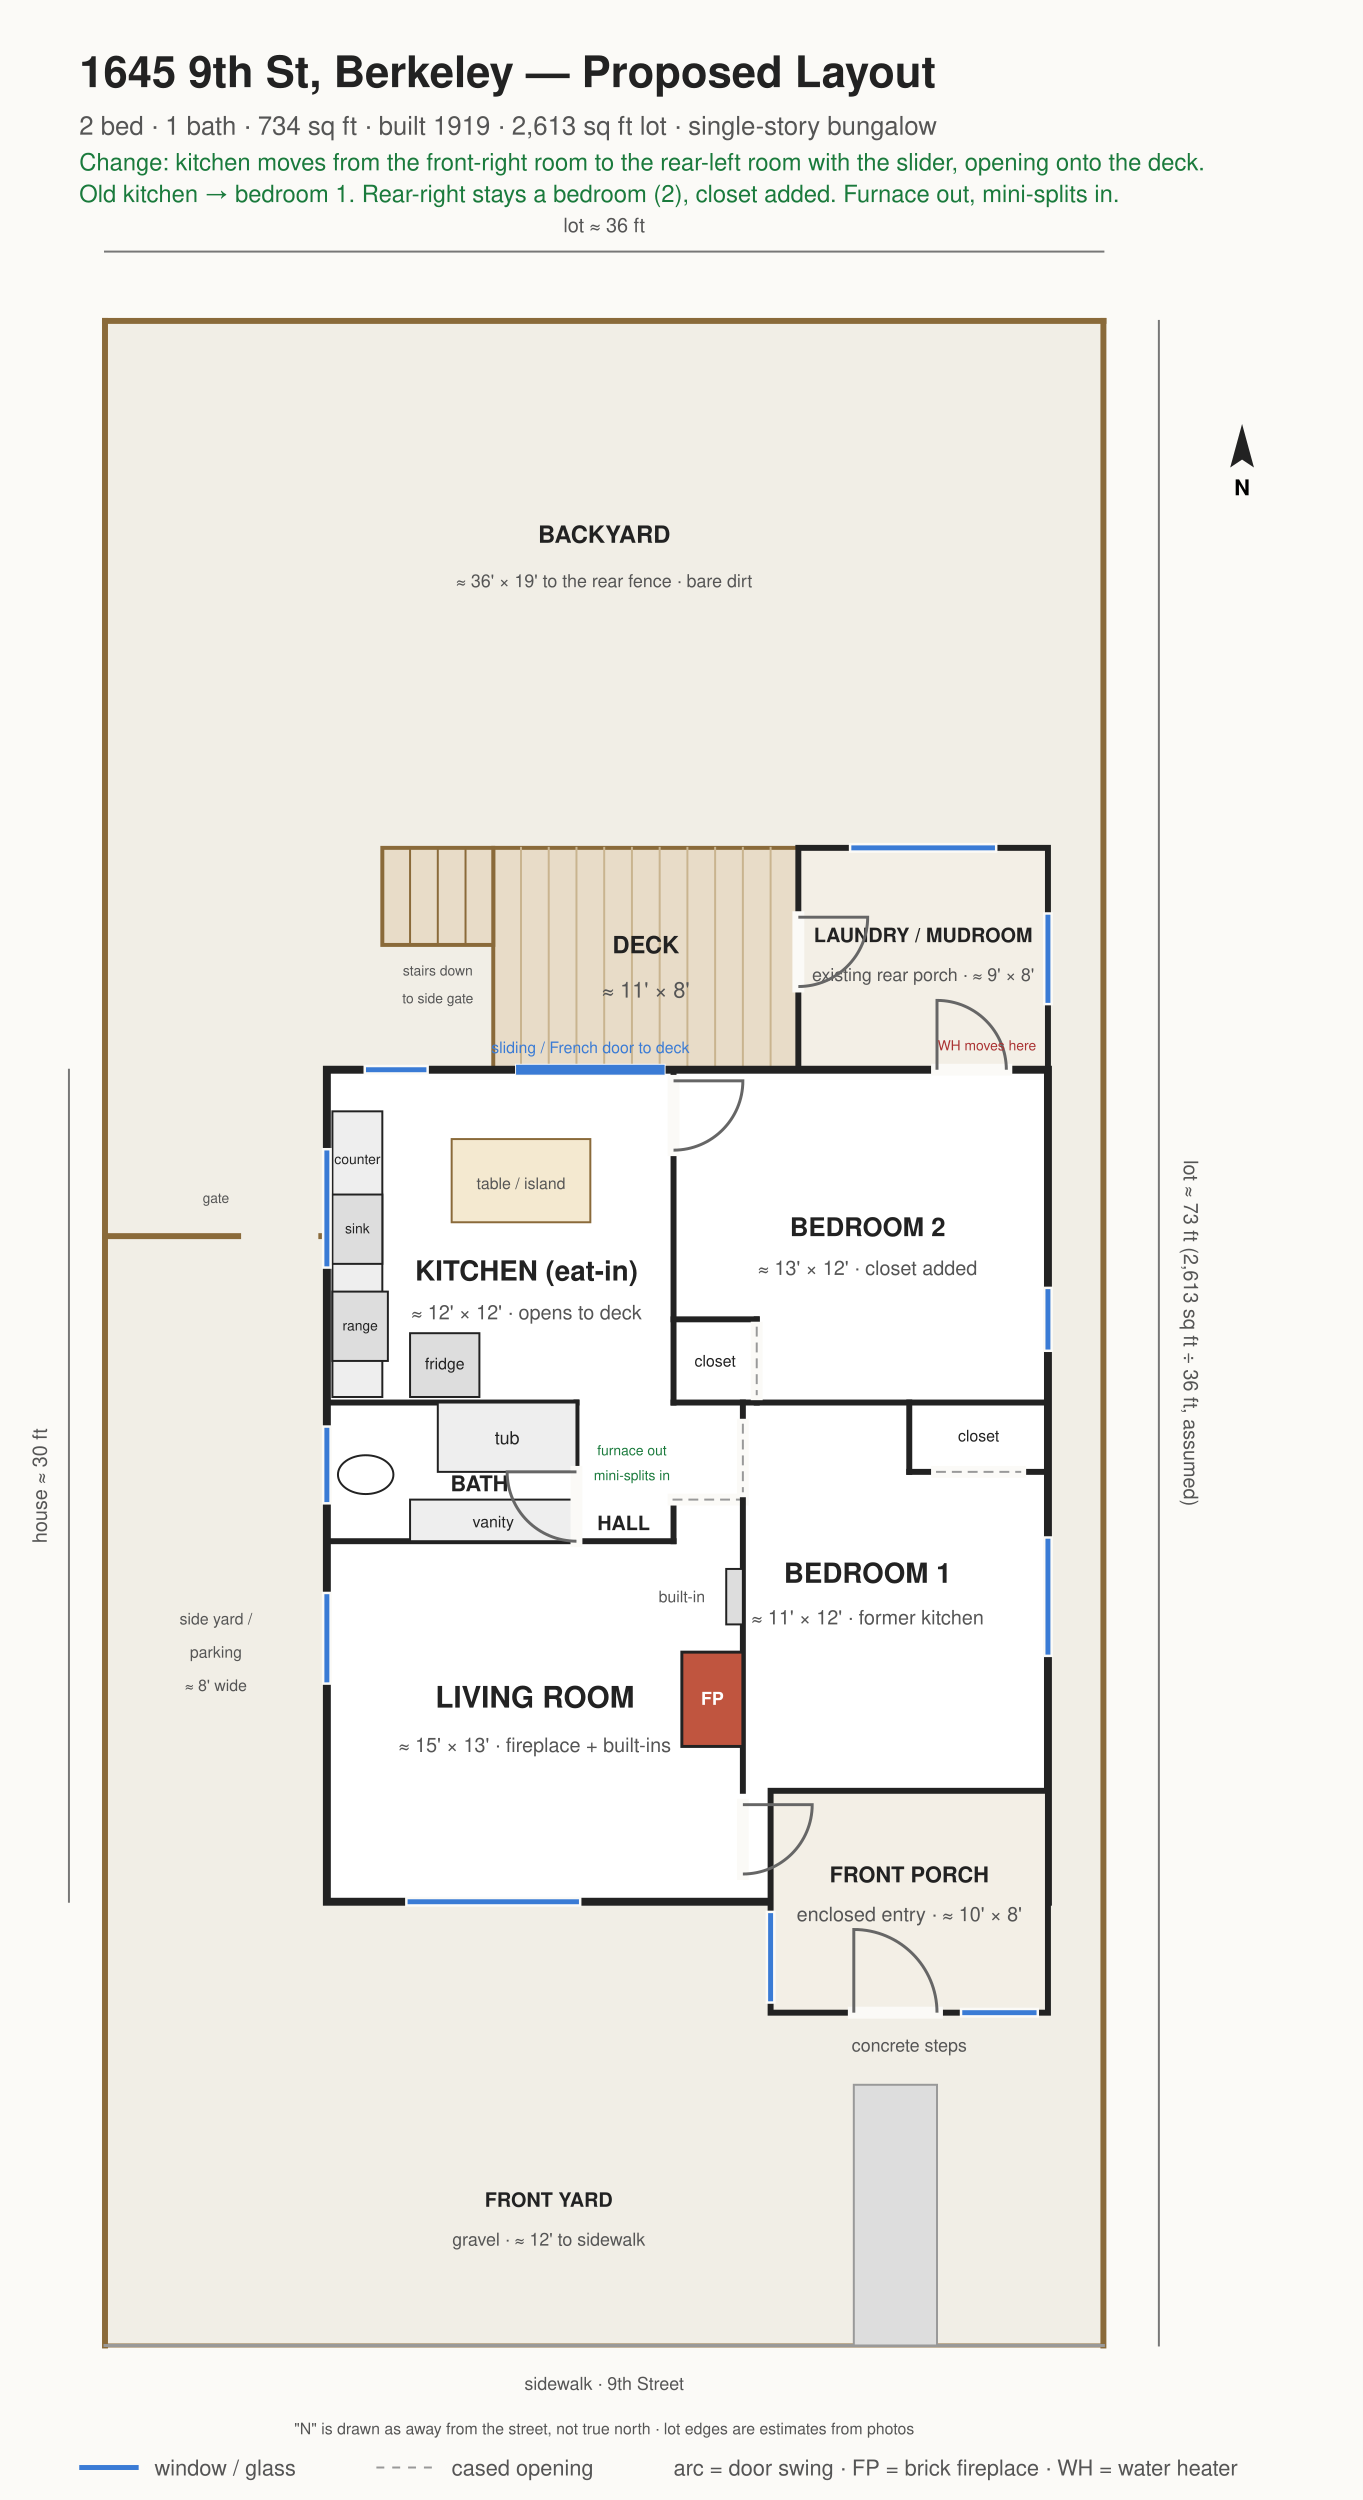
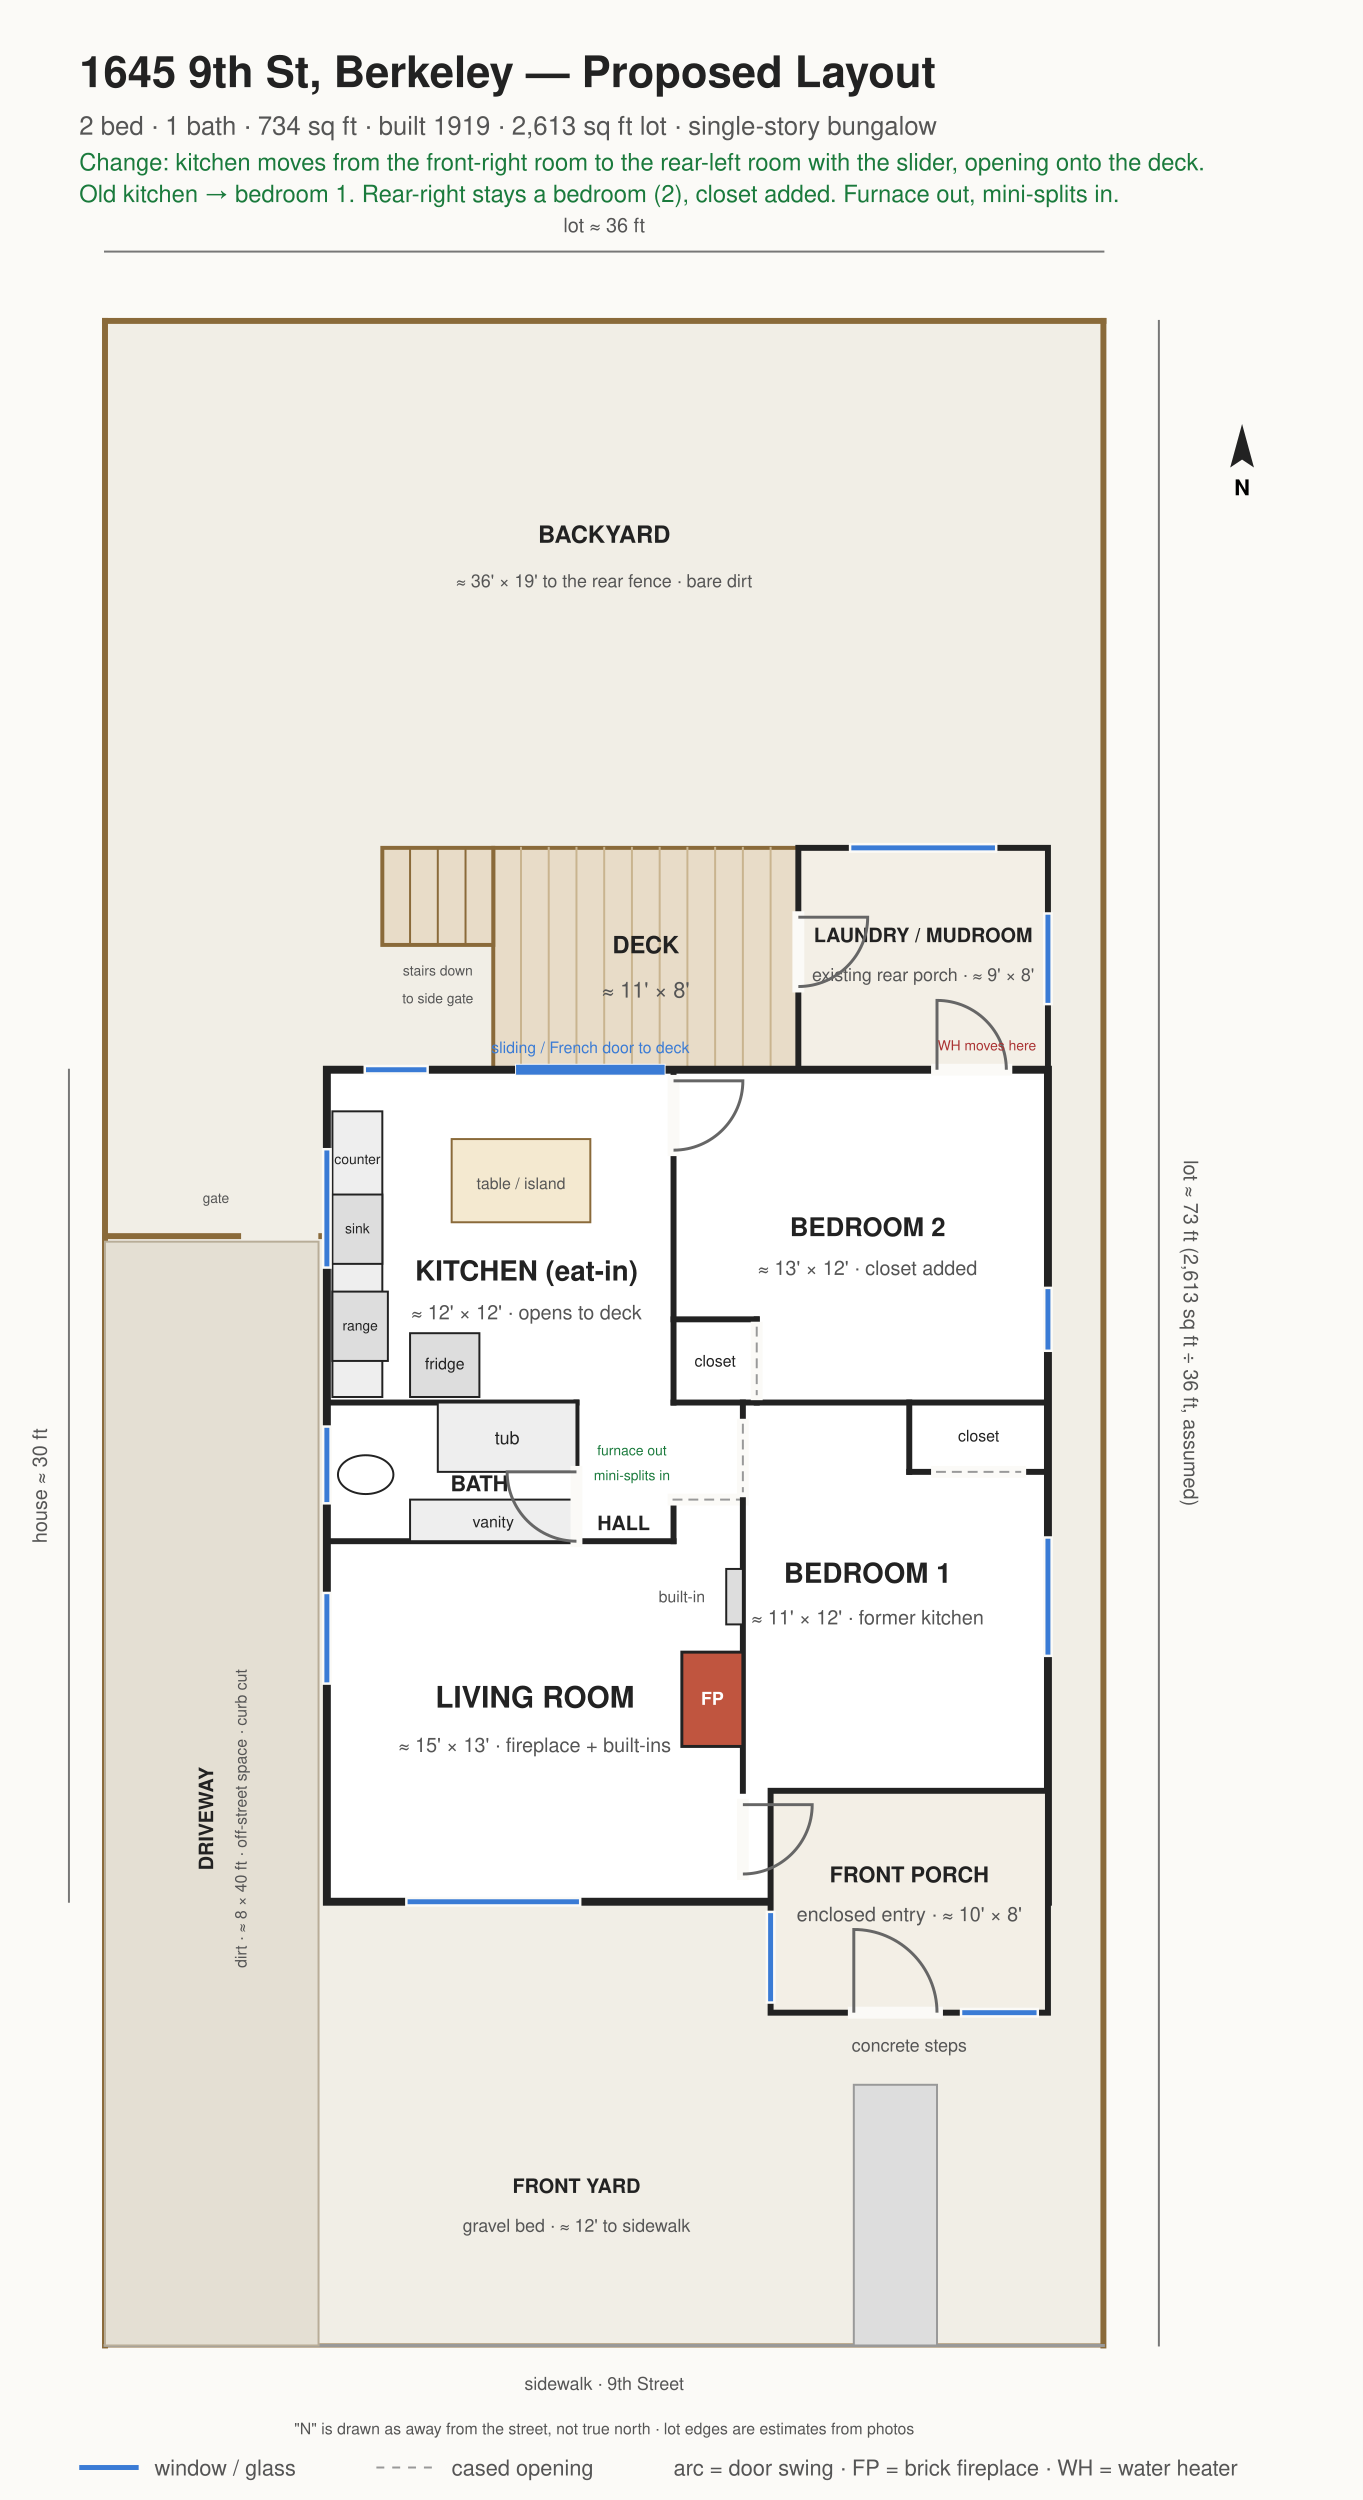
<svg xmlns="http://www.w3.org/2000/svg" width="688" height="1262" viewBox="0 0 688 1262" font-family="Helvetica, Arial, sans-serif">
  <rect width="688" height="1262" fill="#fbfaf7" />
  <text x="40" y="44" font-size="22" font-weight="bold" fill="#222">1645 9th St, Berkeley — Proposed Layout</text>
  <text x="40" y="68" font-size="13" fill="#555">2 bed · 1 bath · 734 sq ft · built 1919 · 2,613 sq ft lot · single-story bungalow</text>
  <text x="40" y="86" font-size="12" fill="#1a7a3c">Change: kitchen moves from the front-right room to the rear-left room with the slider, opening onto the deck.</text>
  <text x="40" y="102" font-size="12" fill="#1a7a3c">Old kitchen → bedroom 1. Rear-right stays a bedroom (2), closet added. Furnace out, mini-splits in.</text>
  <rect x="53" y="162" width="504" height="1022" fill="#f1eee6" stroke="#8a6a3a" stroke-width="2" />
  <line x1="53" y1="162" x2="557" y2="162" stroke="#8a6a3a" stroke-width="3" stroke-linecap="square" />
  <line x1="53" y1="162" x2="53" y2="1184" stroke="#8a6a3a" stroke-width="3" stroke-linecap="square" />
  <line x1="557" y1="162" x2="557" y2="1184" stroke="#8a6a3a" stroke-width="3" stroke-linecap="square" />
  <line x1="53" y1="1184" x2="557" y2="1184" stroke="#999" stroke-width="1.5" stroke-linecap="square" />
  <line x1="53" y1="624" x2="120.2" y2="624" stroke="#8a6a3a" stroke-width="3" stroke-linecap="square" />
  <line x1="162.2" y1="624" x2="165" y2="624" stroke="#8a6a3a" stroke-width="3" stroke-linecap="square" />
  <text x="109" y="607.2" font-size="7" text-anchor="middle" fill="#555" font-weight="normal">gate</text>
  <text x="305" y="274" font-size="12" text-anchor="middle" fill="#222" font-weight="bold">BACKYARD</text>
  <text x="305" y="296.4" font-size="9" text-anchor="middle" fill="#555" font-weight="normal">≈ 36' × 19' to the rear fence · bare dirt</text>
-   <text x="109" y="820" font-size="8" text-anchor="middle" fill="#555" font-weight="normal">side yard /</text>
-   <text x="109" y="836.8" font-size="8" text-anchor="middle" fill="#555" font-weight="normal">parking</text>
-   <text x="109" y="853.6" font-size="8" text-anchor="middle" fill="#555" font-weight="normal">≈ 8' wide</text>
-   <text x="277" y="1114" font-size="10" text-anchor="middle" fill="#222" font-weight="bold">FRONT YARD</text>
-   <text x="277" y="1133.6" font-size="9" text-anchor="middle" fill="#555" font-weight="normal">gravel · ≈ 12' to sidewalk</text>
+   <rect x="53" y="626.8" width="107.8" height="557.2" fill="#e4dfd3" stroke="#b8ad98" stroke-width="1" />
+   <text transform="translate(107.6,918) rotate(-90)" font-size="10" font-weight="bold" text-anchor="middle" fill="#222">DRIVEWAY</text>
+   <text transform="translate(124.4,918) rotate(-90)" font-size="8" text-anchor="middle" fill="#555">dirt · ≈ 8 × 40 ft · off-street space · curb cut</text>
+   <text x="291" y="1107.0" font-size="10" text-anchor="middle" fill="#222" font-weight="bold">FRONT YARD</text>
+   <text x="291" y="1126.6" font-size="9" text-anchor="middle" fill="#555" font-weight="normal">gravel bed · ≈ 12' to sidewalk</text>
  <rect x="431" y="1052.4" width="42" height="131.6" fill="#ddd" stroke="#999" stroke-width="1" />
  <text x="305" y="1206.4" font-size="9" text-anchor="middle" fill="#555" font-weight="normal">sidewalk · 9th Street</text>
  <rect x="249" y="428" width="154" height="112" fill="#e8dcc8" stroke="#8a6a3a" stroke-width="2" />
  <line x1="263" y1="428" x2="263" y2="540" stroke="#c9b48f" stroke-width="1" stroke-linecap="square" />
  <line x1="277" y1="428" x2="277" y2="540" stroke="#c9b48f" stroke-width="1" stroke-linecap="square" />
  <line x1="291" y1="428" x2="291" y2="540" stroke="#c9b48f" stroke-width="1" stroke-linecap="square" />
  <line x1="305" y1="428" x2="305" y2="540" stroke="#c9b48f" stroke-width="1" stroke-linecap="square" />
  <line x1="319" y1="428" x2="319" y2="540" stroke="#c9b48f" stroke-width="1" stroke-linecap="square" />
  <line x1="333" y1="428" x2="333" y2="540" stroke="#c9b48f" stroke-width="1" stroke-linecap="square" />
  <line x1="347" y1="428" x2="347" y2="540" stroke="#c9b48f" stroke-width="1" stroke-linecap="square" />
  <line x1="361" y1="428" x2="361" y2="540" stroke="#c9b48f" stroke-width="1" stroke-linecap="square" />
  <line x1="375" y1="428" x2="375" y2="540" stroke="#c9b48f" stroke-width="1" stroke-linecap="square" />
  <line x1="389" y1="428" x2="389" y2="540" stroke="#c9b48f" stroke-width="1" stroke-linecap="square" />
  <text x="326.0" y="481.2" font-size="12" text-anchor="middle" fill="#222" font-weight="bold">DECK</text>
  <text x="326.0" y="503.6" font-size="11" text-anchor="middle" fill="#555" font-weight="normal">≈ 11' × 8'</text>
  <rect x="193" y="428" width="56" height="49.0" fill="#e8dcc8" stroke="#8a6a3a" stroke-width="2" />
  <line x1="207" y1="428" x2="207" y2="477.0" stroke="#8a6a3a" stroke-width="1" stroke-linecap="square" />
  <line x1="221" y1="428" x2="221" y2="477.0" stroke="#8a6a3a" stroke-width="1" stroke-linecap="square" />
  <line x1="235" y1="428" x2="235" y2="477.0" stroke="#8a6a3a" stroke-width="1" stroke-linecap="square" />
  <text x="221" y="492.4" font-size="7" text-anchor="middle" fill="#555" font-weight="normal">stairs down</text>
  <text x="221" y="506.4" font-size="7" text-anchor="middle" fill="#555" font-weight="normal">to side gate</text>
  <rect x="403" y="428" width="126" height="112" fill="#f3efe6" stroke="#222" stroke-width="3" />
  <text x="466.0" y="475.6" font-size="10" text-anchor="middle" fill="#222" font-weight="bold">LAUNDRY / MUDROOM</text>
  <text x="466.0" y="495.2" font-size="9" text-anchor="middle" fill="#555" font-weight="normal">existing rear porch · ≈ 9' × 8'</text>
  <line x1="431" y1="428" x2="501" y2="428" stroke="#fbfaf7" stroke-width="5" stroke-linecap="square" />
  <line x1="431" y1="428" x2="501" y2="428" stroke="#3a7bd5" stroke-width="2.5" stroke-linecap="square" />
  <line x1="403" y1="463.0" x2="403" y2="498.0" stroke="#fbfaf7" stroke-width="6" stroke-linecap="square" />
  <path d="M403,463.0 L438.0,463.0 A35.0,35.0 0 0 1 403,498.0" fill="none" stroke="#666" stroke-width="1.5" />
  <line x1="529" y1="463.0" x2="529" y2="505.0" stroke="#fbfaf7" stroke-width="5" stroke-linecap="square" />
  <line x1="529" y1="463.0" x2="529" y2="505.0" stroke="#3a7bd5" stroke-width="2.5" stroke-linecap="square" />
  <rect x="165" y="540" width="364" height="420" fill="#fff" stroke="#222" stroke-width="4" />
  <rect x="389" y="904" width="140" height="112" fill="#f3efe6" stroke="#222" stroke-width="3" />
  <text x="459" y="950.2" font-size="11" text-anchor="middle" fill="#222" font-weight="bold">FRONT PORCH</text>
  <text x="459" y="969.8" font-size="10" text-anchor="middle" fill="#555" font-weight="normal">enclosed entry · ≈ 10' × 8'</text>
  <line x1="431" y1="1016" x2="473" y2="1016" stroke="#fbfaf7" stroke-width="6" stroke-linecap="square" />
  <path d="M431,1016 L431,974 A42,42 0 0 1 473,1016" fill="none" stroke="#666" stroke-width="1.5" />
  <line x1="389" y1="967.0" x2="389" y2="1009.0" stroke="#fbfaf7" stroke-width="5" stroke-linecap="square" />
  <line x1="389" y1="967.0" x2="389" y2="1009.0" stroke="#3a7bd5" stroke-width="2.5" stroke-linecap="square" />
  <line x1="487" y1="1016" x2="522.0" y2="1016" stroke="#fbfaf7" stroke-width="5" stroke-linecap="square" />
  <line x1="487" y1="1016" x2="522.0" y2="1016" stroke="#3a7bd5" stroke-width="2.5" stroke-linecap="square" />
  <text x="459" y="1035.6" font-size="9" text-anchor="middle" fill="#555" font-weight="normal">concrete steps</text>
  <line x1="340.0" y1="540" x2="340.0" y2="708" stroke="#222" stroke-width="3" stroke-linecap="square" />
  <line x1="340.0" y1="708" x2="529" y2="708" stroke="#222" stroke-width="3" stroke-linecap="square" />
  <line x1="165" y1="708" x2="291" y2="708" stroke="#222" stroke-width="3" stroke-linecap="square" />
  <line x1="165" y1="778" x2="340.0" y2="778" stroke="#222" stroke-width="3" stroke-linecap="square" />
  <line x1="291" y1="708" x2="291" y2="778" stroke="#222" stroke-width="3" stroke-linecap="square" />
  <line x1="340.0" y1="757.0" x2="340.0" y2="778" stroke="#222" stroke-width="3" stroke-linecap="square" />
  <line x1="340.0" y1="757.0" x2="375" y2="757.0" stroke="#fbfaf7" stroke-width="6" stroke-linecap="square" />
  <line x1="340.0" y1="757.0" x2="375" y2="757.0" stroke="#999" stroke-width="1" stroke-linecap="square" stroke-dasharray="4,4" />
  <line x1="375" y1="708" x2="375" y2="904" stroke="#222" stroke-width="3" stroke-linecap="square" />
  <line x1="375" y1="719.2" x2="375" y2="752.8" stroke="#fbfaf7" stroke-width="6" stroke-linecap="square" />
  <line x1="375" y1="719.2" x2="375" y2="752.8" stroke="#999" stroke-width="1" stroke-linecap="square" stroke-dasharray="4,4" />
  <line x1="459" y1="708" x2="459" y2="743.0" stroke="#222" stroke-width="3" stroke-linecap="square" />
  <line x1="459" y1="743.0" x2="529" y2="743.0" stroke="#222" stroke-width="3" stroke-linecap="square" />
  <rect x="344.2" y="834" width="30.8" height="47.6" fill="#c0553f" stroke="#222" stroke-width="1.5" />
  <text x="359.6" y="860.6" font-size="9" text-anchor="middle" fill="#fff" font-weight="bold">FP</text>
  <rect x="366.6" y="792" width="8.4" height="28" fill="#ddd" stroke="#222" stroke-width="1" />
  <text x="344.2" y="808.8" font-size="8" text-anchor="middle" fill="#555" font-weight="normal">built-in</text>
  <rect x="221" y="708" width="70" height="35.0" fill="#eee" stroke="#222" stroke-width="1" />
  <text x="256.0" y="729.0" font-size="9" text-anchor="middle" fill="#222" font-weight="normal">tub</text>
  <rect x="207" y="757.0" width="84" height="21.0" fill="#eee" stroke="#222" stroke-width="1" />
  <text x="249" y="771.0" font-size="8" text-anchor="middle" fill="#222" font-weight="normal">vanity</text>
  <ellipse cx="184.6" cy="744.4" rx="14" ry="9.8" fill="#fff" stroke="#222" stroke-width="1" />
  <text x="319" y="734.6" font-size="7" text-anchor="middle" fill="#1a7a3c" font-weight="normal">furnace out</text>
  <text x="319" y="747.2" font-size="7" text-anchor="middle" fill="#1a7a3c" font-weight="normal">mini-splits in</text>
  <text x="242.0" y="752.8" font-size="11" text-anchor="middle" fill="#222" font-weight="bold">BATH</text>
  <text x="314.8" y="772.4" font-size="10" text-anchor="middle" fill="#222" font-weight="bold">HALL</text>
  <line x1="263" y1="540" x2="333" y2="540" stroke="#fbfaf7" stroke-width="6" stroke-linecap="square" />
  <line x1="263" y1="540" x2="333" y2="540" stroke="#3a7bd5" stroke-width="5" stroke-linecap="square" />
  <text x="298.0" y="531.6" font-size="8" text-anchor="middle" fill="#3a7bd5" font-weight="normal">sliding / French door to deck</text>
  <line x1="186.0" y1="540" x2="214.0" y2="540" stroke="#fbfaf7" stroke-width="5" stroke-linecap="square" />
  <line x1="186.0" y1="540" x2="214.0" y2="540" stroke="#3a7bd5" stroke-width="2.5" stroke-linecap="square" />
  <rect x="167.8" y="561.0" width="25.2" height="144.2" fill="#eee" stroke="#222" stroke-width="1" />
  <text x="180.4" y="587.6" font-size="7" text-anchor="middle" fill="#222" font-weight="normal">counter</text>
  <rect x="167.8" y="603.0" width="25.2" height="35.0" fill="#ddd" stroke="#222" stroke-width="1" />
  <text x="180.4" y="622.6" font-size="7" text-anchor="middle" fill="#222" font-weight="normal">sink</text>
  <rect x="167.8" y="652" width="28.0" height="35.0" fill="#ddd" stroke="#222" stroke-width="1" />
  <text x="181.8" y="671.6" font-size="7" text-anchor="middle" fill="#222" font-weight="normal">range</text>
  <rect x="207" y="673.0" width="35.0" height="32.2" fill="#ddd" stroke="#222" stroke-width="1" />
  <text x="224.5" y="691.2" font-size="8" text-anchor="middle" fill="#222" font-weight="normal">fridge</text>
  <rect x="228.0" y="575.0" width="70.0" height="42.0" fill="#f4e9d0" stroke="#8a6a3a" stroke-width="1" />
  <text x="263" y="600.2" font-size="8" text-anchor="middle" fill="#555" font-weight="normal">table / island</text>
  <text x="265.8" y="646.4" font-size="14" text-anchor="middle" fill="#222" font-weight="bold">KITCHEN (eat-in)</text>
  <text x="265.8" y="666" font-size="10" text-anchor="middle" fill="#555" font-weight="normal">≈ 12' × 12' · opens to deck</text>
  <line x1="340.0" y1="545.6" x2="340.0" y2="580.6" stroke="#fbfaf7" stroke-width="6" stroke-linecap="square" />
  <path d="M340.0,545.6 L375.0,545.6 A35.0,35.0 0 0 1 340.0,580.6" fill="none" stroke="#666" stroke-width="1.5" />
  <line x1="340.0" y1="666" x2="382.0" y2="666" stroke="#222" stroke-width="3" stroke-linecap="square" />
  <line x1="382.0" y1="666" x2="382.0" y2="708" stroke="#222" stroke-width="3" stroke-linecap="square" />
  <line x1="382.0" y1="670.2" x2="382.0" y2="703.8" stroke="#fbfaf7" stroke-width="6" stroke-linecap="square" />
  <line x1="382.0" y1="670.2" x2="382.0" y2="703.8" stroke="#999" stroke-width="1" stroke-linecap="square" stroke-dasharray="4,4" />
  <text x="361" y="689.8" font-size="8" text-anchor="middle" fill="#222" font-weight="normal">closet</text>
  <line x1="473" y1="540" x2="508.0" y2="540" stroke="#fbfaf7" stroke-width="6" stroke-linecap="square" />
  <path d="M473,540 L473,505.0 A35.0,35.0 0 0 1 508.0,540" fill="none" stroke="#666" stroke-width="1.5" />
  <text x="438.0" y="624" font-size="13" text-anchor="middle" fill="#222" font-weight="bold">BEDROOM 2</text>
  <text x="438.0" y="643.6" font-size="10" text-anchor="middle" fill="#555" font-weight="normal">≈ 13' × 12' · closet added</text>
  <text x="498.2" y="530.2" font-size="7" text-anchor="middle" fill="#a33" font-weight="normal">WH moves here</text>
  <line x1="291" y1="743.0" x2="291" y2="778.0" stroke="#fbfaf7" stroke-width="6" stroke-linecap="square" />
  <path d="M291,743.0 L256.0,743.0 A35.0,35.0 0 0 0 291,778.0" fill="none" stroke="#666" stroke-width="1.5" />
  <line x1="473" y1="743.0" x2="515" y2="743.0" stroke="#fbfaf7" stroke-width="6" stroke-linecap="square" />
  <line x1="473" y1="743.0" x2="515" y2="743.0" stroke="#999" stroke-width="1" stroke-linecap="square" stroke-dasharray="4,4" />
  <line x1="375" y1="911.0" x2="375" y2="946.0" stroke="#fbfaf7" stroke-width="6" stroke-linecap="square" />
  <path d="M375,911.0 L410.0,911.0 A35.0,35.0 0 0 1 375,946.0" fill="none" stroke="#666" stroke-width="1.5" />
  <line x1="165" y1="582" x2="165" y2="638" stroke="#fbfaf7" stroke-width="5" stroke-linecap="square" />
  <line x1="165" y1="582" x2="165" y2="638" stroke="#3a7bd5" stroke-width="2.5" stroke-linecap="square" />
  <line x1="165" y1="722" x2="165" y2="757.0" stroke="#fbfaf7" stroke-width="5" stroke-linecap="square" />
  <line x1="165" y1="722" x2="165" y2="757.0" stroke="#3a7bd5" stroke-width="2.5" stroke-linecap="square" />
  <line x1="165" y1="806" x2="165" y2="848" stroke="#fbfaf7" stroke-width="5" stroke-linecap="square" />
  <line x1="165" y1="806" x2="165" y2="848" stroke="#3a7bd5" stroke-width="2.5" stroke-linecap="square" />
  <line x1="207" y1="960" x2="291" y2="960" stroke="#fbfaf7" stroke-width="5" stroke-linecap="square" />
  <line x1="207" y1="960" x2="291" y2="960" stroke="#3a7bd5" stroke-width="2.5" stroke-linecap="square" />
  <line x1="529" y1="778" x2="529" y2="834" stroke="#fbfaf7" stroke-width="5" stroke-linecap="square" />
  <line x1="529" y1="778" x2="529" y2="834" stroke="#3a7bd5" stroke-width="2.5" stroke-linecap="square" />
  <line x1="529" y1="652" x2="529" y2="680" stroke="#fbfaf7" stroke-width="5" stroke-linecap="square" />
  <line x1="529" y1="652" x2="529" y2="680" stroke="#3a7bd5" stroke-width="2.5" stroke-linecap="square" />
  <text x="438.0" y="799.0" font-size="14" text-anchor="middle" fill="#222" font-weight="bold">BEDROOM 1</text>
  <text x="438.0" y="820" font-size="10" text-anchor="middle" fill="#555" font-weight="normal">≈ 11' × 12' · former kitchen</text>
  <text x="494.0" y="727.6" font-size="8" text-anchor="middle" fill="#222" font-weight="normal">closet</text>
  <text x="270.0" y="862" font-size="15" text-anchor="middle" fill="#222" font-weight="bold">LIVING ROOM</text>
  <text x="270.0" y="884.4" font-size="10" text-anchor="middle" fill="#555" font-weight="normal">≈ 15' × 13' · fireplace + built-ins</text>
  <line x1="34.8" y1="540" x2="34.8" y2="960" stroke="#777" stroke-width="1" stroke-linecap="square" />
  <text transform="translate(23.6,750) rotate(-90)" font-size="10" text-anchor="middle" fill="#555">house ≈ 30 ft</text>
  <line x1="585" y1="162" x2="585" y2="1184" stroke="#777" stroke-width="1" stroke-linecap="square" />
  <text transform="translate(597.6,673.0) rotate(90)" font-size="10" text-anchor="middle" fill="#555">lot ≈ 73 ft (2,613 sq ft ÷ 36 ft, assumed)</text>
  <line x1="53" y1="127.0" x2="557" y2="127.0" stroke="#777" stroke-width="1" stroke-linecap="square" />
  <text x="305" y="117.2" font-size="10" text-anchor="middle" fill="#555" font-weight="normal">lot ≈ 36 ft</text>
  <g transform="translate(627,232)">
    <polygon points="0,-18 6,4 0,0 -6,4" fill="#222" />
    <text x="0" y="18" font-size="11" text-anchor="middle" font-weight="bold">N</text>
  </g>
  <text x="305" y="1228.8" font-size="8" text-anchor="middle" fill="#555" font-weight="normal">"N" is drawn as away from the street, not true north · lot edges are estimates from photos</text>
  <line x1="40" y1="1245.6" x2="70" y2="1245.6" stroke="#3a7bd5" stroke-width="2.5" />
  <text x="78" y="1249.6" font-size="11" fill="#555">window / glass</text>
  <line x1="190" y1="1245.6" x2="220" y2="1245.6" stroke="#999" stroke-width="1" stroke-dasharray="4,4" />
  <text x="228" y="1249.6" font-size="11" fill="#555">cased opening</text>
  <text x="340" y="1249.6" font-size="11" fill="#555">arc = door swing · FP = brick fireplace · WH = water heater</text>
</svg>
